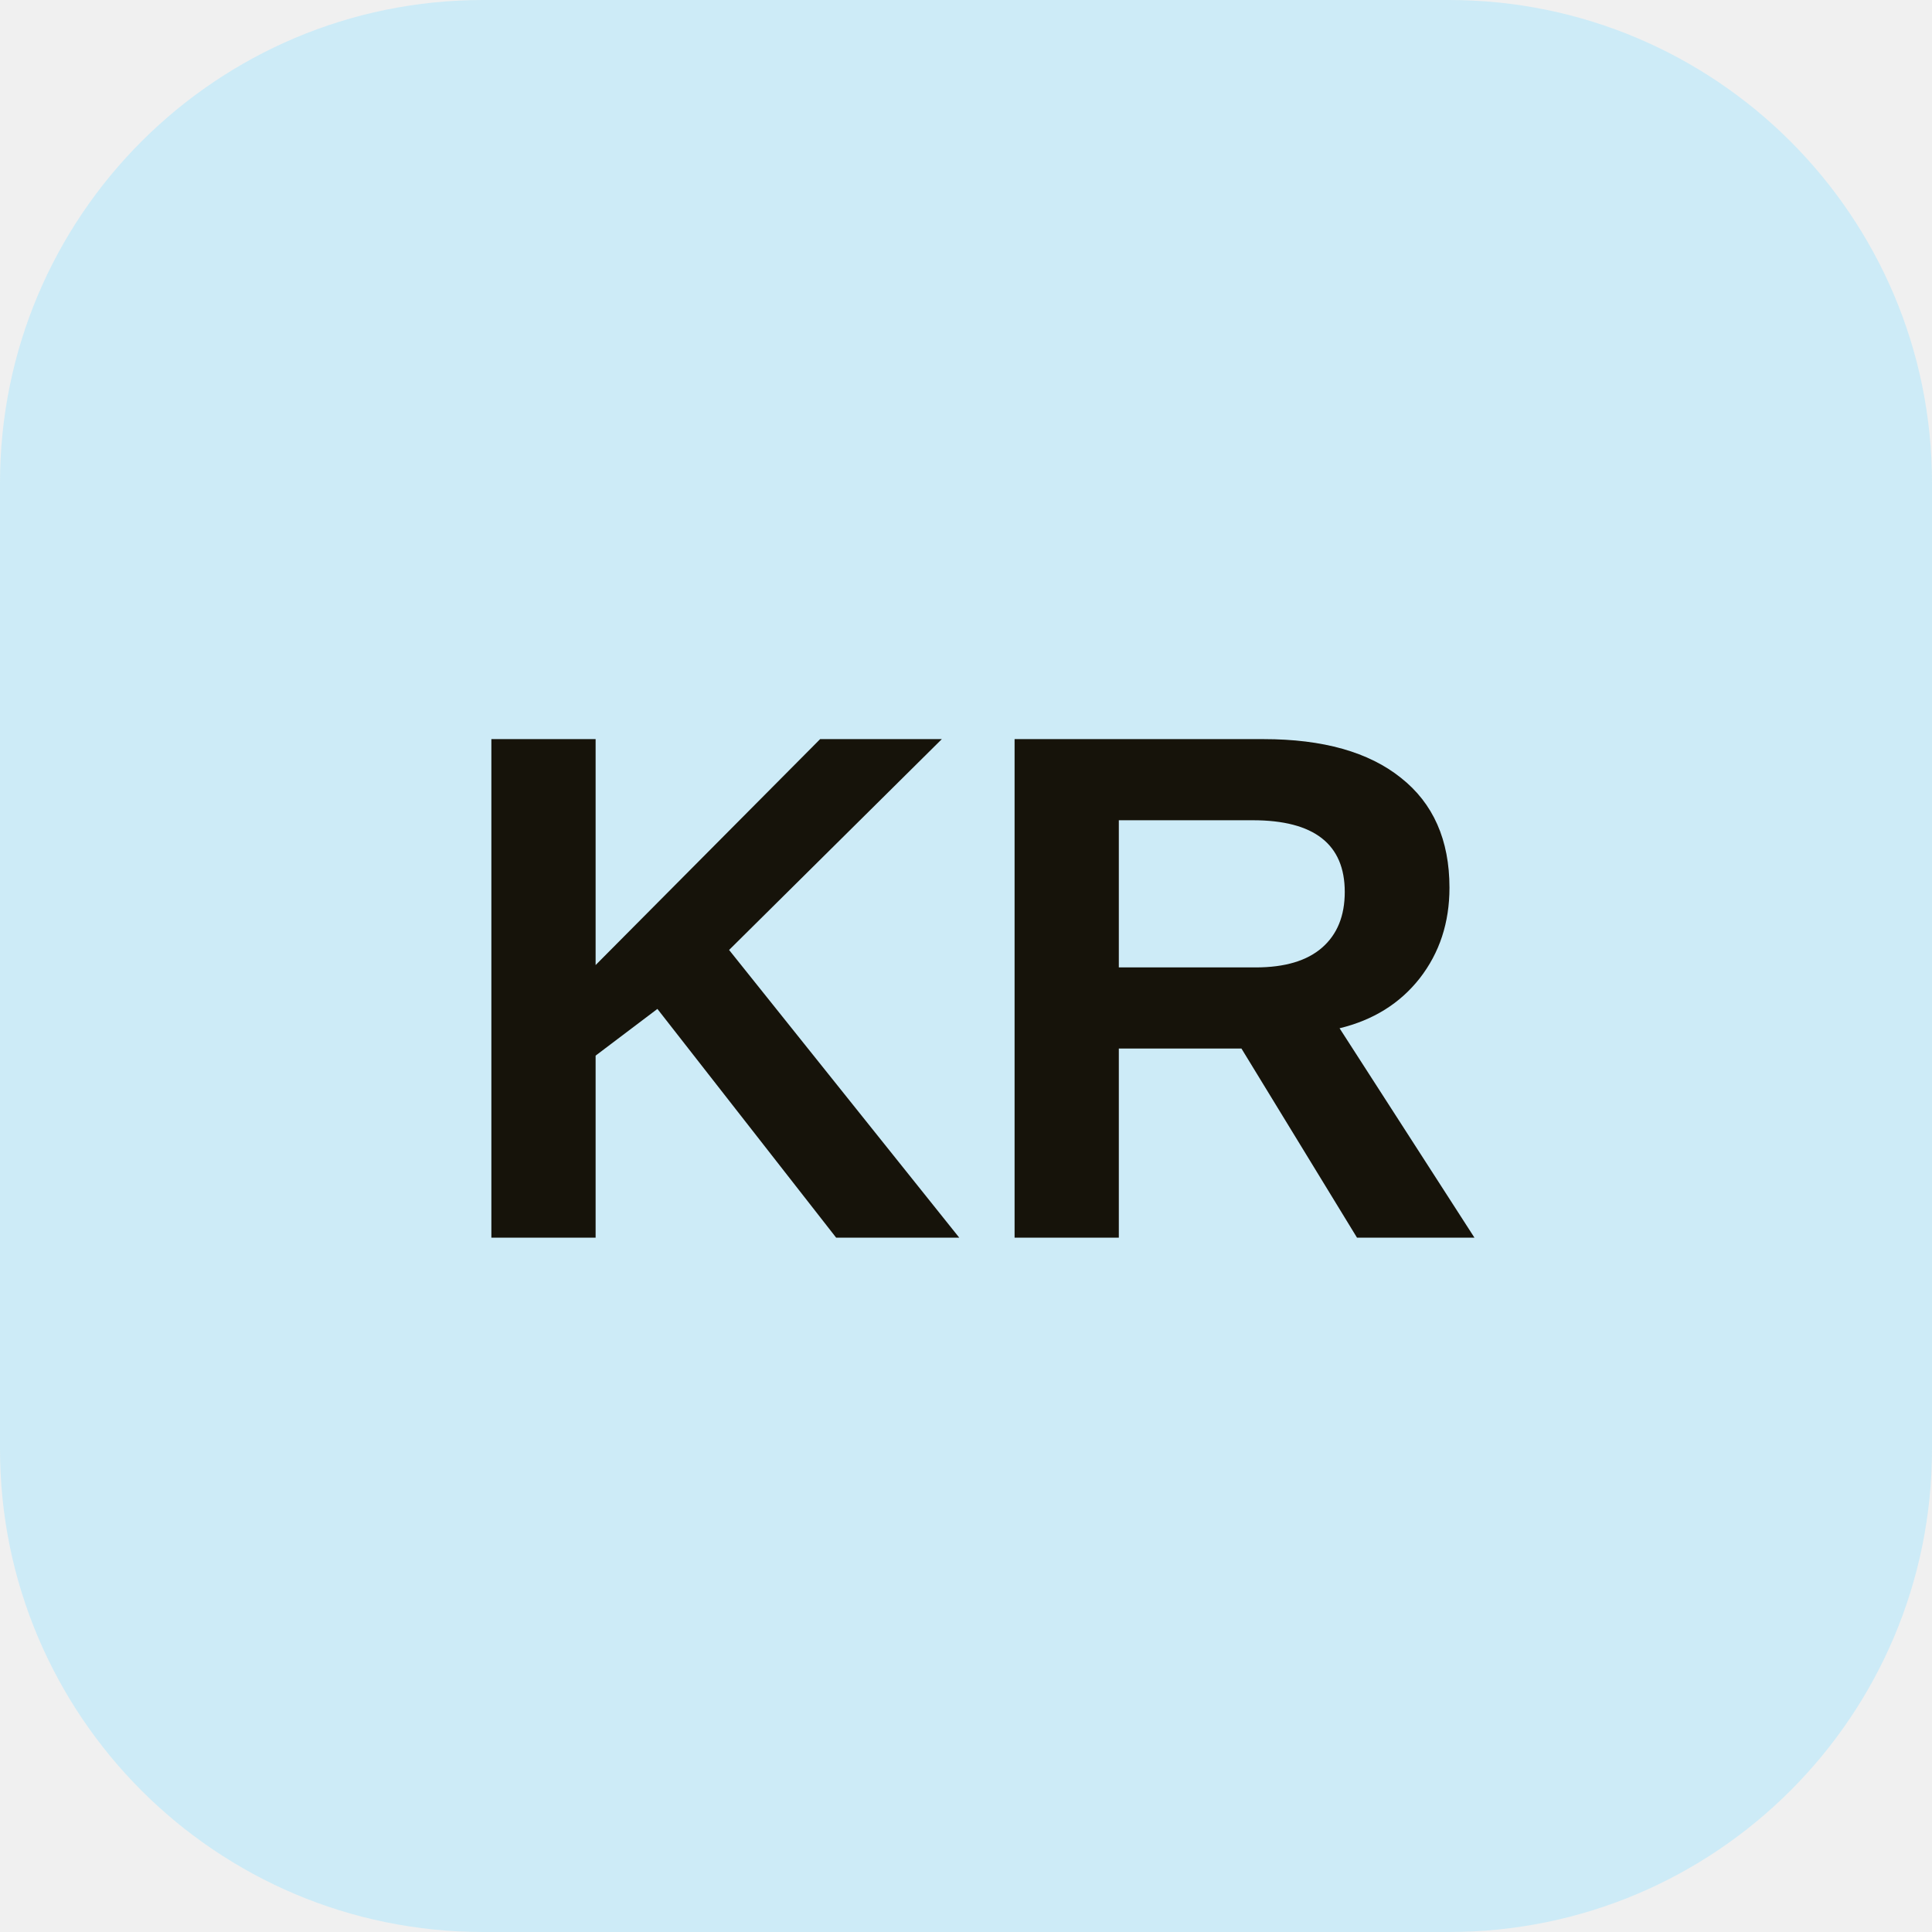
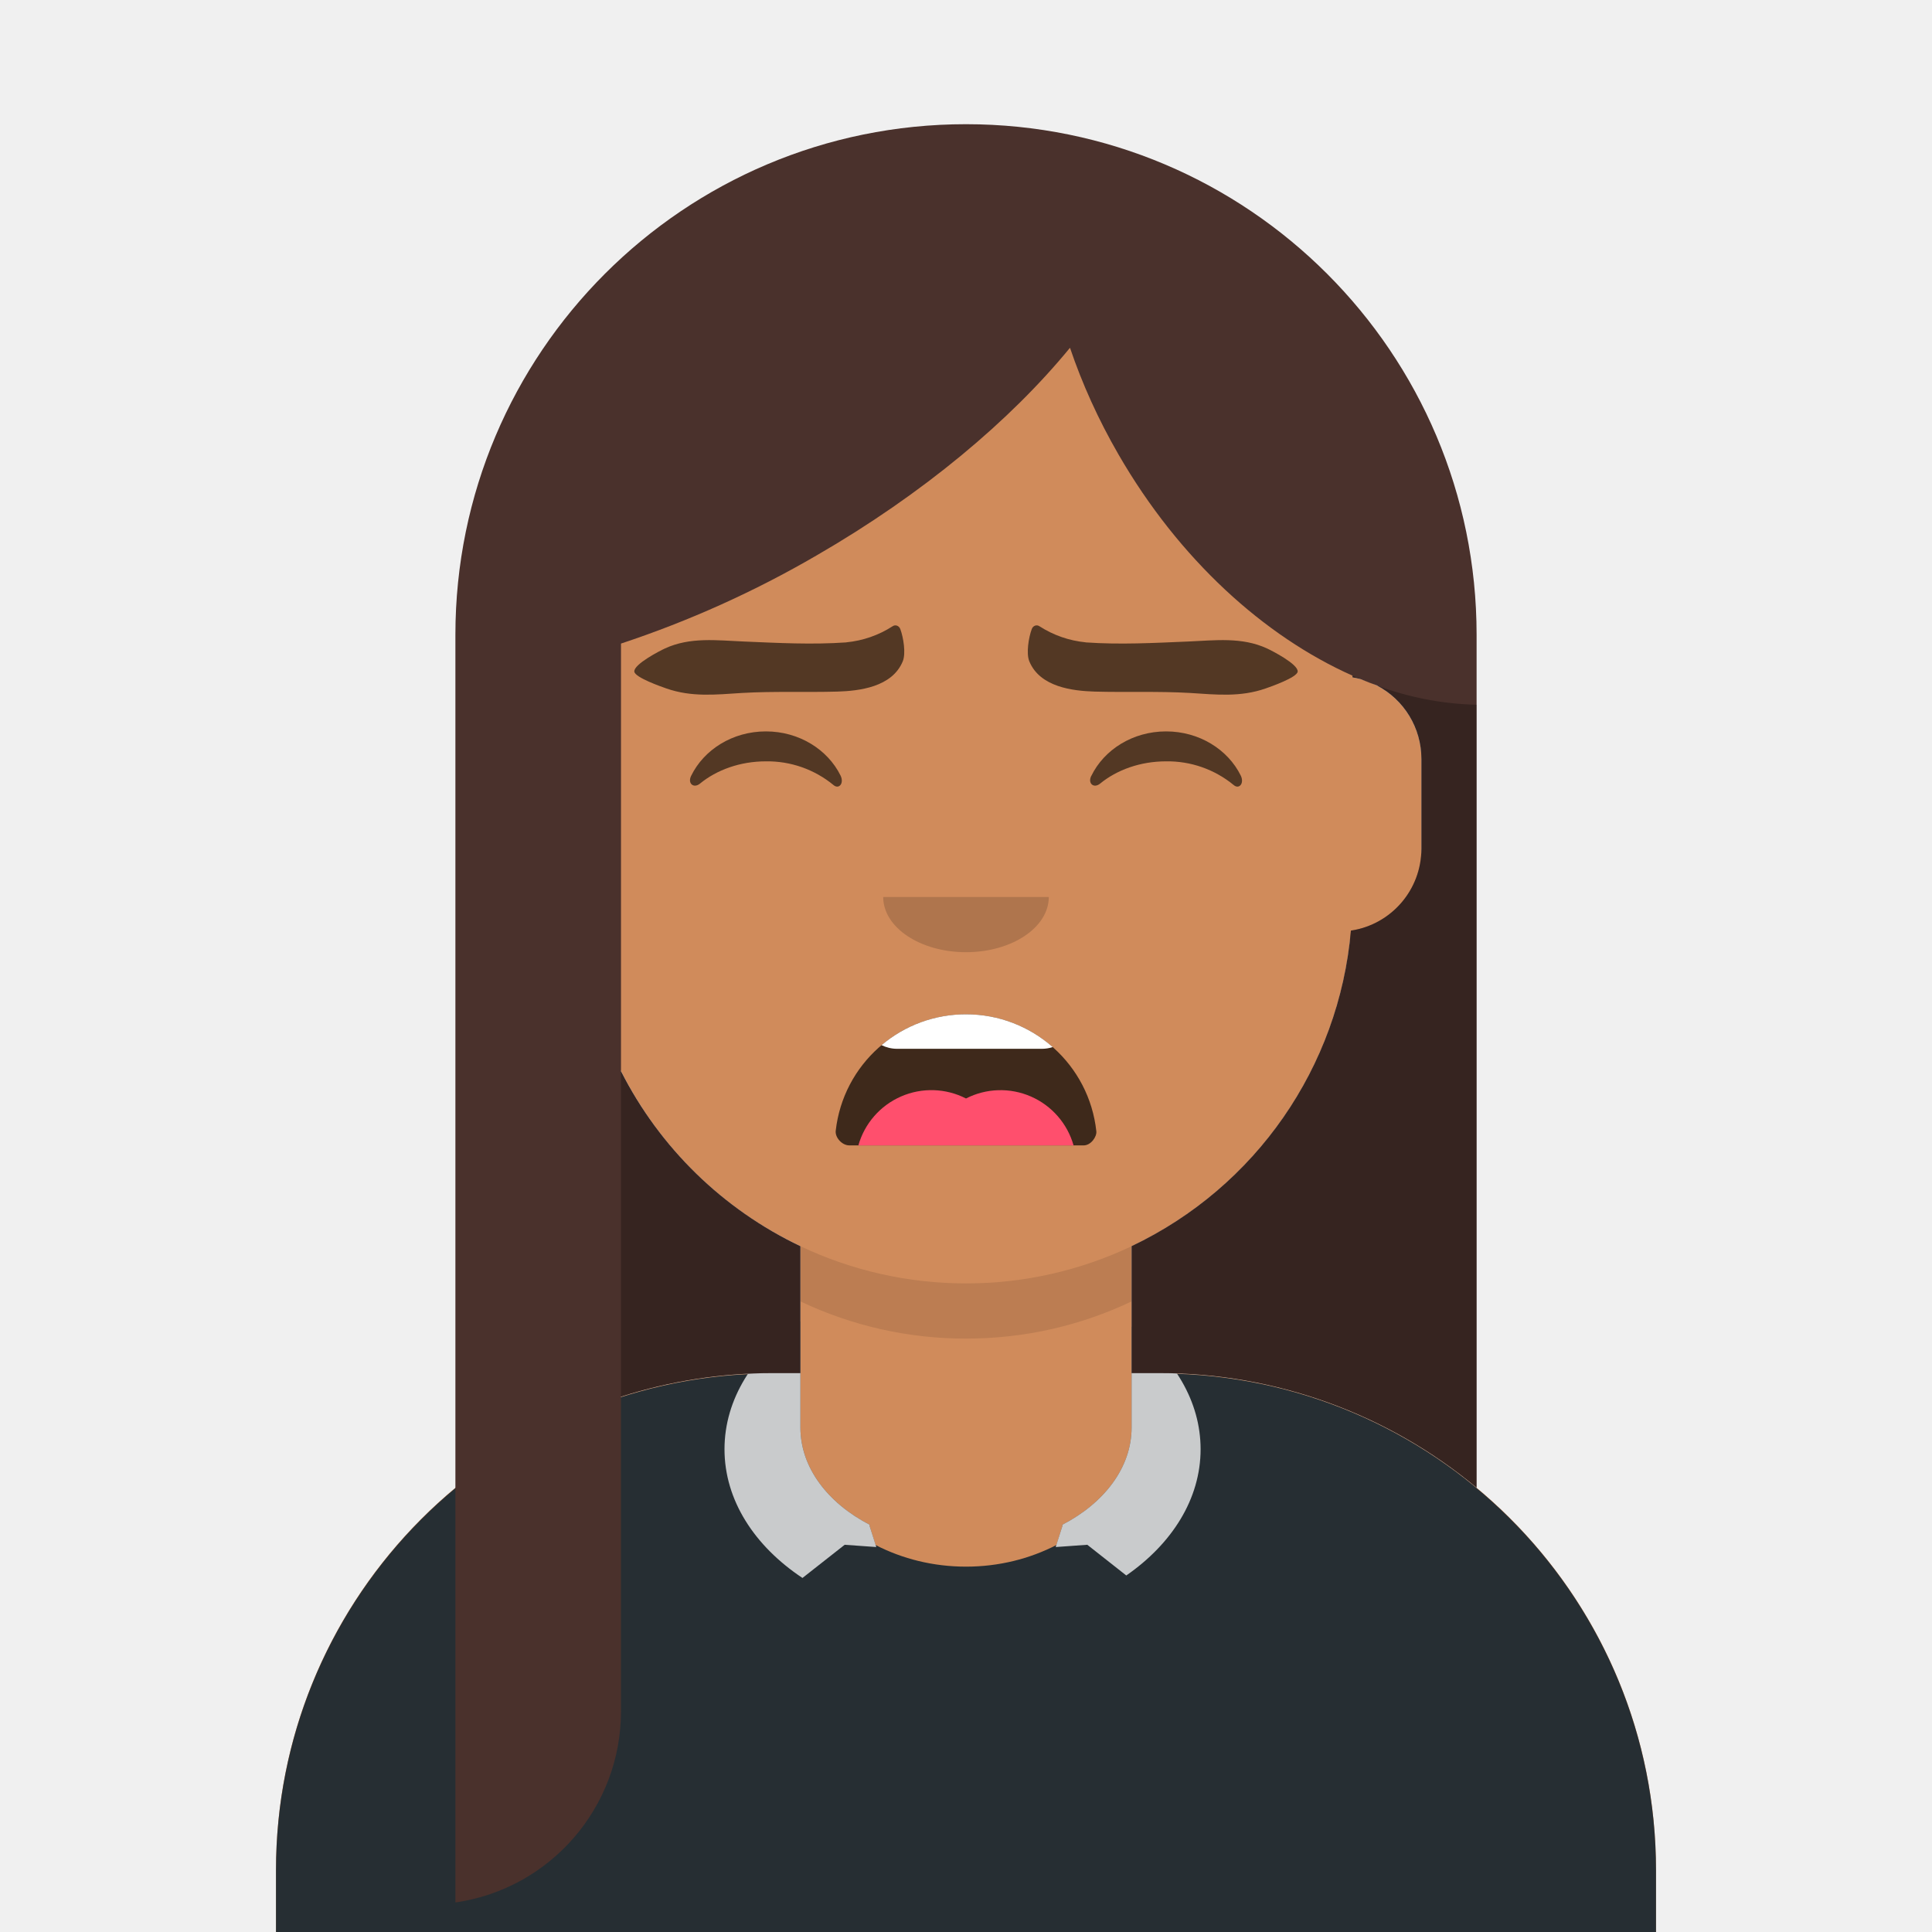
- <svg xmlns="http://www.w3.org/2000/svg" width="64" height="64" viewBox="0 0 64 64">
-   <rect width="64" height="64" rx="16" fill="#CDEBF7" />
-   <text x="32" y="41" font-family="Arial, Helvetica, sans-serif" font-size="24" font-weight="800" fill="#16130A" text-anchor="middle">KR</text>
+ <svg xmlns="http://www.w3.org/2000/svg" viewBox="0 0 280 280" fill="none" shape-rendering="auto">
+   <mask id="viewboxMask">
+     <rect width="280" height="280" rx="0" ry="0" x="0" y="0" fill="#fff" />
+   </mask>
+   <g mask="url(#viewboxMask)">
+     <g transform="translate(8)">
+       <path d="M132 36a56 56 0 0 0-56 56v6.17A12 12 0 0 0 66 110v14a12 12 0 0 0 10.3 11.88 56.04 56.04 0 0 0 31.7 44.73v18.4h-4a72 72 0 0 0-72 72v9h200v-9a72 72 0 0 0-72-72h-4v-18.39a56.04 56.04 0 0 0 31.7-44.73A12 12 0 0 0 198 124v-14a12 12 0 0 0-10-11.83V92a56 56 0 0 0-56-56Z" fill="#d08b5b" />
+       <path d="M108 180.61v8a55.79 55.79 0 0 0 24 5.39c8.59 0 16.73-1.93 24-5.39v-8a55.79 55.79 0 0 1-24 5.39 55.79 55.79 0 0 1-24-5.39Z" fill="#000" fill-opacity=".1" />
+       <g transform="translate(0 170)">
+         <path d="M100.37 29.14a27.6 27.6 0 0 1 7.63-7.57v15.3c0 5.83 3.98 10.98 10.08 14.13l-.08.06.9 2.86c3.89 2 8.35 3.13 13.1 3.13s9.21-1.13 13.1-3.13l.9-2.86-.08-.06c6.1-3.15 10.08-8.3 10.08-14.12v-14.6a27.1 27.1 0 0 1 6.6 6.82 72 72 0 0 1 69.4 71.95V110H32v-8.95a72 72 0 0 1 68.37-71.9Z" fill="#262e33" />
+         <path d="M108 21.57c-6.77 4.6-11 11.17-11 18.46 0 7.4 4.36 14.05 11.3 18.66l6.12-4.81 4.58.33-1-3.15.08-.06c-6.1-3.15-10.08-8.3-10.08-14.12v-15.3ZM156 36.88c0 5.82-3.98 10.97-10.08 14.12l.08.06-1 3.15 4.58-.33 5.65 4.45c6.63-4.6 10.77-11.1 10.77-18.3 0-6.92-3.82-13.2-10-17.75v14.6Z" fill="#fff" fill-opacity=".75" />
+       </g>
+       <g transform="translate(78 134)">
+         <path fill-rule="evenodd" clip-rule="evenodd" d="M35.12 29.87a19 19 0 0 1 37.77.09c.08.77-.77 2.04-1.85 2.04H37.1C36 32 35 30.82 35.12 29.87Z" fill="#000" fill-opacity=".7" />
+         <path d="M69.59 32H38.4a11 11 0 0 1 15.6-6.8A11 11 0 0 1 69.59 32Z" fill="#FF4F6D" />
+         <path d="M66.57 17.75A5 5 0 0 1 65 18H44c-.8 0-1.57-.2-2.24-.53A18.92 18.92 0 0 1 54 13c4.82 0 9.22 1.8 12.57 4.75Z" fill="#fff" />
+       </g>
+       <g transform="translate(104 122)">
+         <path fill-rule="evenodd" clip-rule="evenodd" d="M16 8c0 4.42 5.37 8 12 8s12-3.58 12-8" fill="#000" fill-opacity=".16" />
+       </g>
+       <g transform="translate(76 90)">
+         <path d="M16.16 22.45c1.85-3.8 6-6.45 10.84-6.45 4.81 0 8.96 2.63 10.82 6.4.55 1.13-.24 2.05-1.03 1.37a15.05 15.05 0 0 0-9.8-3.43c-3.73 0-7.12 1.24-9.55 3.23-.9.73-1.82-.01-1.28-1.12ZM74.16 22.45c1.85-3.8 6-6.45 10.84-6.45 4.81 0 8.96 2.63 10.82 6.4.55 1.13-.24 2.05-1.03 1.37a15.05 15.05 0 0 0-9.8-3.43c-3.74 0-7.13 1.24-9.56 3.23-.9.73-1.82-.01-1.28-1.12Z" fill-rule="evenodd" clip-rule="evenodd" fill="#000" fill-opacity=".6" />
+       </g>
+       <g transform="translate(76 82)">
+         <path d="M38.66 11.1c-5 .35-9.92.08-14.92-.13-3.83-.16-7.72-.68-11.37 1.01-.7.32-4.53 2.28-4.44 3.35.07.85 3.93 2.2 4.63 2.44 3.67 1.29 7.18.9 10.95.66 4.64-.27 9.25-.07 13.87-.2 3.12-.1 7.92-.63 9.46-4.4.46-1.14.1-3.42-.36-4.66-.19-.5-.72-.69-1.13-.4a15.04 15.04 0 0 1-6.68 2.32ZM73.34 11.1c5 .35 9.92.08 14.92-.13 3.83-.16 7.72-.68 11.37 1.01.7.32 4.53 2.28 4.44 3.35-.07.85-3.93 2.2-4.63 2.44-3.67 1.29-7.18.9-10.95.66-4.63-.27-9.24-.07-13.86-.2-3.12-.1-7.92-.63-9.46-4.4-.46-1.14-.1-3.42.36-4.66.18-.5.72-.69 1.13-.4a15.04 15.04 0 0 0 6.68 2.32Z" fill-rule="evenodd" clip-rule="evenodd" fill="#000" fill-opacity=".6" />
+       </g>
+       <g transform="translate(-1)">
+         <path d="M157 180.61V199h4a71.7 71.7 0 0 1 46 16.6V92a74 74 0 0 0-148 0v183.72A28 28 0 0 0 83 248v-45.58a71.95 71.95 0 0 1 22-3.42h4v-18.39a56.24 56.24 0 0 1-26-25.36V93.27a150 150 0 0 0 28.34-12.77c15.4-8.9 28.1-19.56 36.73-30.1 1.76 5.2 4.1 10.4 7.04 15.48 8.78 15.2 21.12 26.35 33.9 32.04v.25c.4.06.8.15 1.18.26.77.32 1.55.62 2.33.9A12 12 0 0 1 199 110v13a12 12 0 0 1-10.22 11.87A56.03 56.03 0 0 1 157 180.6Z" fill="#4a312c" />
+         <path d="M157 199v-18.39a56.03 56.03 0 0 0 31.8-45.74A12 12 0 0 0 199 123v-13a12 12 0 0 0-6.5-10.66 44.57 44.57 0 0 0 14.5 2.8v113.47A71.7 71.7 0 0 0 161 199h-4ZM83 202.42v-47.17a56.24 56.24 0 0 0 26 25.36V199h-4c-7.67 0-15.07 1.2-22 3.42ZM189 97.92v.25c.4.06.8.15 1.18.26l-1.18-.51Z" fill="#000" fill-opacity=".27" />
+       </g>
+       <g transform="translate(49 72)" />
+       <g transform="translate(62 42)" />
+     </g>
+   </g>
</svg>
